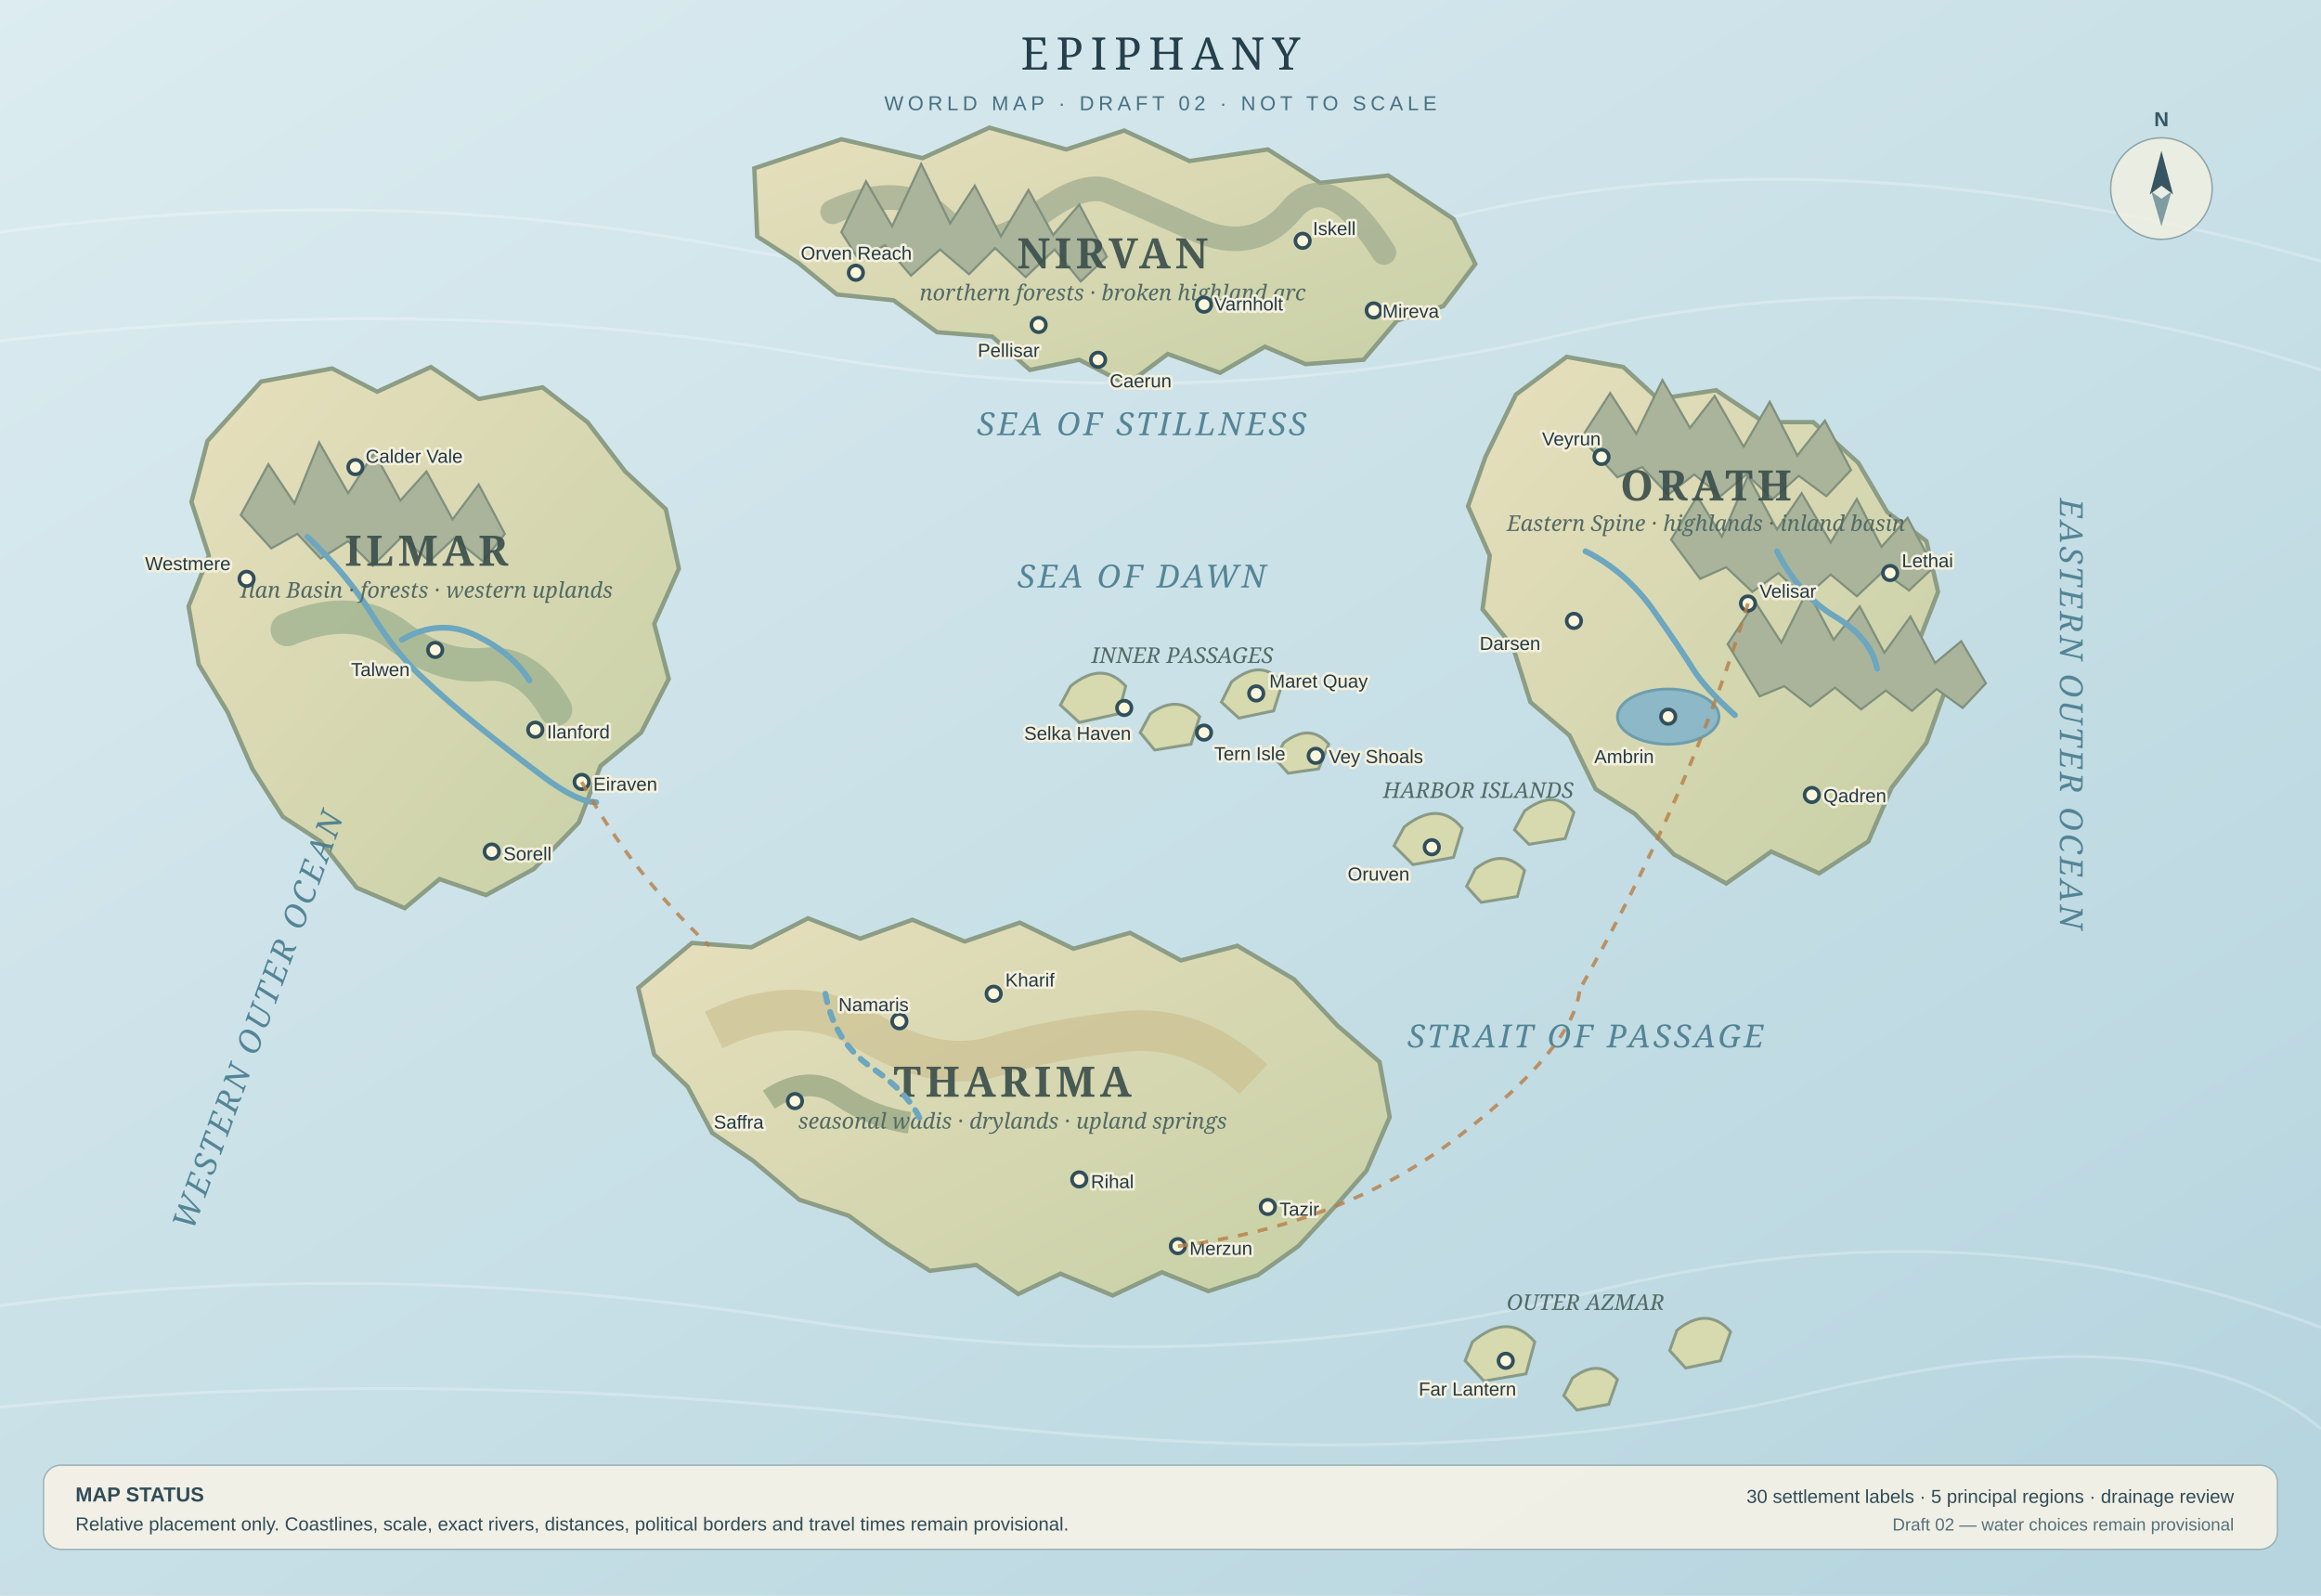
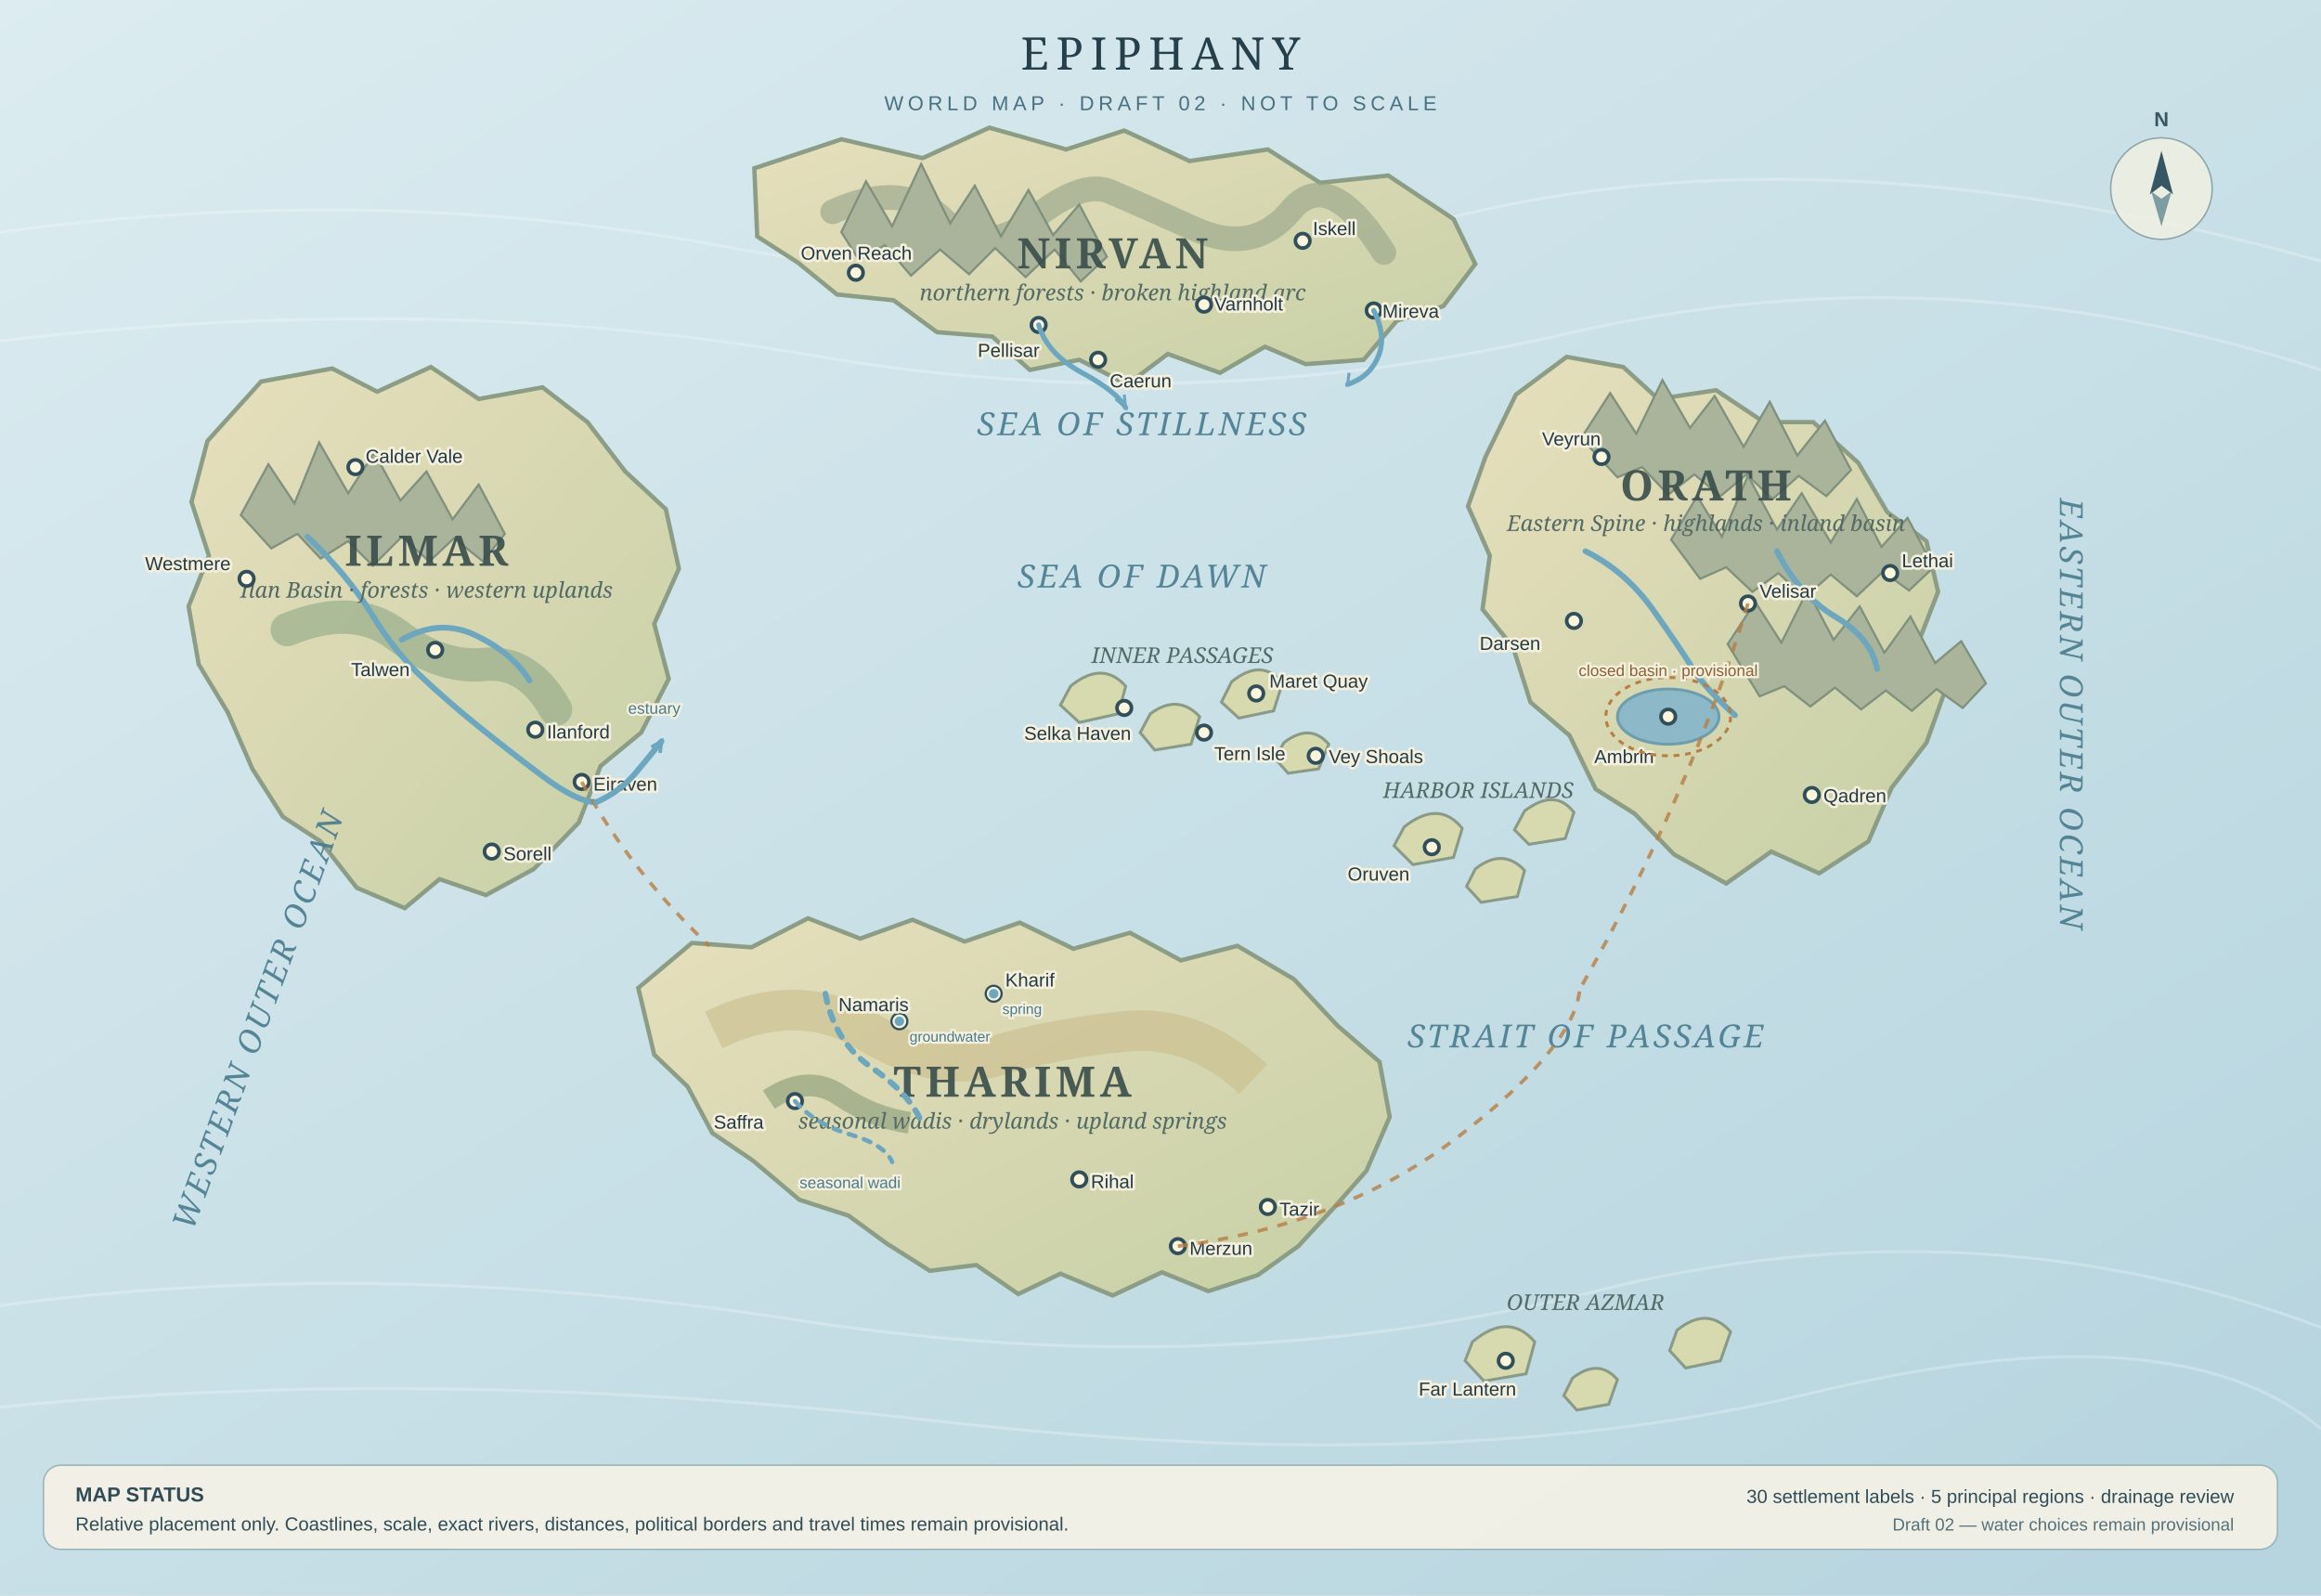
<svg xmlns="http://www.w3.org/2000/svg" width="1600" height="1100" viewBox="0 0 1600 1100" role="img" aria-labelledby="title desc">
  <defs>
    <linearGradient id="sea" x1="0" y1="0" x2="0.9" y2="1">
      <stop stop-color="#dcecf0" />
      <stop offset="1" stop-color="#b7d5df" />
    </linearGradient>
    <linearGradient id="land" x1="0" y1="0" x2="1" y2="1">
      <stop stop-color="#e7dfbd" />
      <stop offset="1" stop-color="#c6d0a5" />
    </linearGradient>
    <style>
    .region{font:700 29px Georgia,serif;letter-spacing:3px;fill:#394d4a;opacity:.9}
    .subregion{font:italic 15px Georgia,serif;fill:#536a65}
    .city{font:15px Arial,sans-serif;fill:#243b46;paint-order:stroke;stroke:#f4f0dd;stroke-width:4px;stroke-linejoin:round}
    .smallcity{font:13px Arial,sans-serif;fill:#243b46;paint-order:stroke;stroke:#f4f0dd;stroke-width:3.5px;stroke-linejoin:round}
    .waterlabel{font:italic 22px Georgia,serif;letter-spacing:2px;fill:#477b8d;opacity:.9}
    .mountain{fill:#aab49b;stroke:#7f907d;stroke-width:1.5}
    .river{fill:none;stroke:#6ca6bf;stroke-width:4;stroke-linecap:round}
    .route{fill:none;stroke:#b77e45;stroke-width:2.5;stroke-dasharray:7 7;opacity:.8}
    .dot{fill:#fbf6dc;stroke:#314f5b;stroke-width:2.5}
    .isle{fill:#d7d9ae;stroke:#899b86;stroke-width:2}
  </style>
  </defs>
  <rect width="1600" height="1100" fill="url(#sea)" />
  <g opacity=".25" fill="none" stroke="#fff" stroke-width="2">
    <path d="M0 160 Q260 125 500 170 T1000 150 T1600 180" />
    <path d="M0 235 Q300 200 560 245 T1080 230 T1600 255" />
    <path d="M0 900 Q260 865 550 910 T1100 890 T1600 915" />
    <path d="M0 970 Q300 940 650 980 T1250 960 T1600 985" />
  </g>
  <text x="800" y="48" text-anchor="middle" font-family="Georgia,serif" font-size="31" letter-spacing="5" fill="#253f4b">EPIPHANY</text>
  <text x="800" y="76" text-anchor="middle" font-family="Arial,sans-serif" font-size="14" letter-spacing="3" fill="#477080">WORLD MAP · DRAFT 02 · NOT TO SCALE</text>
  <path d="M520 116 L580 96 636 109 682 88 735 103 775 90 820 111 874 103 910 126 957 121 1002 151 1017 182 995 211 963 221 940 248 900 251 872 239 841 257 805 244 777 265 744 248 710 255 684 232 646 229 616 207 577 203 550 181 522 163Z" fill="url(#land)" stroke="#8c9d85" stroke-width="3" />
  <path d="M574 146 Q622 124 650 151 T712 151 T765 132 T824 158 T890 145 T954 174" fill="none" stroke="#9aa68c" stroke-width="17" stroke-linecap="round" opacity=".65" />
  <path class="mountain" d="M580 160 l17 -35 18 31 20 -43 20 41 17 -26 18 35 19 -32 17 31 18 -21 19 36 -18 17 -18 -22 -20 19 -21 -20 -18 18 -20 -17 -20 18 -18 -21 -18 10Z" />
  <text class="region" x="767" y="185" text-anchor="middle">NIRVAN</text>
  <text class="subregion" x="767" y="207" text-anchor="middle">northern forests · broken highland arc</text>
  <circle class="dot" cx="590" cy="188" r="5" />
  <text class="smallcity" x="552" y="179">Orven Reach</text>
  <circle class="dot" cx="716" cy="224" r="5" />
  <text class="smallcity" x="674" y="246">Pellisar</text>
  <circle class="dot" cx="830" cy="210" r="5" />
  <text class="smallcity" x="837" y="214">Varnholt</text>
  <circle class="dot" cx="898" cy="166" r="5" />
  <text class="smallcity" x="905" y="162">Iskell</text>
  <circle class="dot" cx="947" cy="214" r="5" />
  <text class="smallcity" x="953" y="219">Mireva</text>
  <circle class="dot" cx="757" cy="248" r="5" />
  <text class="smallcity" x="765" y="267">Caerun</text>
  <path d="M143 304 L180 263 229 254 260 270 297 253 330 275 374 267 405 291 431 325 459 351 468 392 451 430 461 468 442 505 414 528 399 567 368 599 335 617 303 606 279 626 246 612 221 580 195 563 174 530 157 491 137 458 130 418 144 383 132 346Z" fill="url(#land)" stroke="#8c9d85" stroke-width="3" />
  <path class="mountain" d="M166 355 l19 -35 18 27 17 -42 20 35 18 -28 18 33 18 -20 18 33 18 -24 18 34 -15 19 -20 -16 -17 16 -19 -17 -20 20 -17 -17 -19 12 -16 -17 -18 10Z" />
  <path d="M198 434 Q244 415 274 438 T334 458 T383 489" fill="none" stroke="#94aa89" stroke-width="23" stroke-linecap="round" opacity=".65" />
  <path class="river" d="M212 370 Q240 397 256 423 T290 466 T329 500 T374 535 T411 553" />
  <path class="river" d="M277 441 Q303 426 328 438 T365 469" />
  <text class="region" x="294" y="390" text-anchor="middle">ILMAR</text>
  <text class="subregion" x="294" y="412" text-anchor="middle">Ilan Basin · forests · western uplands</text>
  <circle class="dot" cx="401" cy="539" r="5" />
  <text class="smallcity" x="409" y="545">Eiraven</text>
  <circle class="dot" cx="170" cy="399" r="5" />
  <text class="smallcity" x="100" y="393">Westmere</text>
  <circle class="dot" cx="300" cy="448" r="5" />
  <text class="smallcity" x="242" y="466">Talwen</text>
  <circle class="dot" cx="369" cy="503" r="5" />
  <text class="smallcity" x="377" y="509">Ilanford</text>
  <circle class="dot" cx="245" cy="322" r="5" />
  <text class="smallcity" x="252" y="319">Calder Vale</text>
  <circle class="dot" cx="339" cy="587" r="5" />
  <text class="smallcity" x="347" y="593">Sorell</text>
  <path d="M1045 272 L1080 246 1119 253 1143 275 1183 269 1216 291 1250 291 1281 319 1301 353 1328 373 1336 408 1322 444 1342 473 1328 512 1304 543 1288 580 1254 602 1221 587 1190 609 1154 589 1127 561 1100 544 1082 507 1055 484 1043 446 1022 420 1027 383 1012 349 1024 315Z" fill="url(#land)" stroke="#8c9d85" stroke-width="3" />
  <path class="mountain" d="M1090 302 l20 -31 18 28 18 -37 19 33 17 -22 20 35 18 -31 19 37 19 -24 18 34 -17 18 -19 -14 -18 16 -18 -17 -18 15 -18 -15 -18 14 -18 -19 -17 7Z" />
  <path class="mountain" d="M1152 372 l18 -30 17 28 18 -42 20 37 17 -25 20 34 18 -30 17 33 18 -20 18 34 -17 16 -18 -13 -18 17 -18 -15 -18 16 -18 -17 -18 13 -18 -17 -18 8Z" />
  <path class="mountain" d="M1191 444 l19 -29 18 28 18 -36 18 34 18 -23 17 32 18 -25 17 32 18 -15 17 29 -16 17 -18 -13 -17 15 -18 -14 -17 13 -18 -15 -17 13 -18 -14 -17 7Z" />
  <text class="region" x="1176" y="345" text-anchor="middle">ORATH</text>
  <text class="subregion" x="1176" y="366" text-anchor="middle">Eastern Spine · highlands · inland basin</text>
  <path class="river" d="M1093 380 Q1121 394 1140 421 T1167 461 T1196 493" />
  <path class="river" d="M1225 380 Q1240 410 1265 425 T1294 461" />
  <circle class="dot" cx="1104" cy="315" r="5" />
  <text class="smallcity" x="1063" y="307">Veyrun</text>
  <circle class="dot" cx="1085" cy="428" r="5" />
  <text class="smallcity" x="1020" y="448">Darsen</text>
  <circle class="dot" cx="1205" cy="416" r="5" />
  <text class="smallcity" x="1213" y="412">Velisar</text>
  <ellipse cx="1150" cy="494" rx="35" ry="19" fill="#8db8c7" stroke="#6d9eae" stroke-width="2" />
  <circle class="dot" cx="1150" cy="494" r="5" />
  <text class="smallcity" x="1099" y="526">Ambrin</text>
  <circle class="dot" cx="1249" cy="548" r="5" />
  <text class="smallcity" x="1257" y="553">Qadren</text>
  <circle class="dot" cx="1303" cy="395" r="5" />
  <text class="smallcity" x="1311" y="391">Lethai</text>
  <path d="M440 681 L477 650 518 653 557 633 593 647 629 634 665 649 703 636 740 654 779 643 814 662 853 652 892 675 922 707 951 732 958 770 942 807 920 832 895 859 867 879 833 890 801 877 767 893 731 878 702 892 673 872 641 876 611 857 585 838 551 827 519 800 491 781 474 749 451 727Z" fill="url(#land)" stroke="#8c9d85" stroke-width="3" />
  <path d="M492 710 Q550 682 598 711 T686 728 T775 711 T864 744" fill="none" stroke="#c8b988" stroke-width="28" opacity=".55" />
  <path d="M530 758 Q557 740 579 755 T627 774" fill="none" stroke="#9caa86" stroke-width="15" opacity=".8" />
  <text class="region" x="698" y="756" text-anchor="middle">THARIMA</text>
  <text class="subregion" x="698" y="778" text-anchor="middle">seasonal wadis · drylands · upland springs</text>
  <path class="river" d="M569 685 Q575 718 601 736 T635 773" stroke-dasharray="6 7" />
  <circle class="dot" cx="620" cy="704" r="5" />
  <text class="smallcity" x="578" y="697">Namaris</text>
  <circle class="dot" cx="548" cy="759" r="5" />
  <text class="smallcity" x="492" y="778">Saffra</text>
  <circle class="dot" cx="685" cy="685" r="5" />
  <text class="smallcity" x="693" y="680">Kharif</text>
  <circle class="dot" cx="744" cy="813" r="5" />
  <text class="smallcity" x="752" y="819">Rihal</text>
  <circle class="dot" cx="874" cy="832" r="5" />
  <text class="smallcity" x="882" y="838">Tazir</text>
  <circle class="dot" cx="812" cy="859" r="5" />
  <text class="smallcity" x="820" y="865">Merzun</text>
  <text class="waterlabel" x="787" y="405" text-anchor="middle">SEA OF DAWN</text>
  <text class="waterlabel" x="787" y="300" text-anchor="middle" font-size="17">SEA OF STILLNESS</text>
  <text class="waterlabel" x="1420" y="492" text-anchor="middle" font-size="17" transform="rotate(90 1420 492)">EASTERN OUTER OCEAN</text>
  <text class="waterlabel" x="185" y="706" text-anchor="middle" font-size="17" transform="rotate(-70 185 706)">WESTERN OUTER OCEAN</text>
  <text class="waterlabel" x="1093" y="722" text-anchor="middle" font-size="17">STRAIT OF PASSAGE</text>
  <path class="route" d="M401 539 Q435 601 489 652" />
  <path class="route" d="M1205 416 Q1165 548 1089 682" />
  <path class="route" d="M812 859 Q927 844 1006 783 T1089 682" />
  <g>
    <path class="isle" d="M738 473 q22 -18 38 0 l-5 19 -27 6 -13 -12Z" />
    <path class="isle" d="M793 492 q19 -14 34 2 l-6 19 -25 4 -10 -12Z" />
    <path class="isle" d="M849 470 q21 -17 35 1 l-6 19 -24 5 -12 -11Z" />
    <path class="isle" d="M885 512 q18 -14 31 1 l-7 17 -21 3 -9 -10Z" />
    <text class="subregion" x="815" y="457" text-anchor="middle">INNER PASSAGES</text>
    <circle class="dot" cx="775" cy="488" r="5" />
    <text class="smallcity" x="706" y="510">Selka Haven</text>
    <circle class="dot" cx="830" cy="505" r="5" />
    <text class="smallcity" x="837" y="524">Tern Isle</text>
    <circle class="dot" cx="866" cy="478" r="5" />
    <text class="smallcity" x="875" y="474">Maret Quay</text>
    <circle class="dot" cx="907" cy="521" r="5" />
    <text class="smallcity" x="916" y="526">Vey Shoals</text>
  </g>
  <g>
    <path class="isle" d="M968 570 q24 -19 40 1 l-6 20 -28 5 -13 -13Z" />
    <path class="isle" d="M1017 599 q19 -15 34 1 l-5 18 -25 4 -10 -11Z" />
    <path class="isle" d="M1051 559 q21 -16 34 1 l-6 18 -25 4 -10 -10Z" />
    <text class="subregion" x="1019" y="550" text-anchor="middle">HARBOR ISLANDS</text>
    <circle class="dot" cx="987" cy="584" r="5" />
    <text class="smallcity" x="929" y="607">Oruven</text>
  </g>
  <g>
    <path class="isle" d="M1015 925 q25 -21 43 0 l-6 22 -29 5 -13 -14Z" />
    <path class="isle" d="M1084 950 q18 -14 31 1 l-6 17 -22 4 -9 -10Z" />
    <path class="isle" d="M1156 917 q21 -17 37 1 l-7 20 -24 5 -11 -12Z" />
    <text class="subregion" x="1093" y="903" text-anchor="middle">OUTER AZMAR</text>
    <circle class="dot" cx="1038" cy="938" r="5" />
    <text class="smallcity" x="978" y="962">Far Lantern</text>
  </g>
+   <g id="draft02-drainage">
+     <path d="M411 553 Q427 546 438 533 T456 511" fill="none" stroke="#6ca6bf" stroke-width="4" stroke-linecap="round" />
+     <path d="M449 515 l7 -4 -1 8" fill="none" stroke="#6ca6bf" stroke-width="2.5" />
+     <text x="451" y="492" text-anchor="middle" font-family="Arial,sans-serif" font-size="11" fill="#477b8d" paint-order="stroke" stroke="#f4f0dd" stroke-width="3">estuary</text>
+     <path d="M716 224 Q722 244 746 257 T776 281" fill="none" stroke="#6ca6bf" stroke-width="3.5" stroke-linecap="round" />
+     <path d="M769 275 l7 6 -1 -9" fill="none" stroke="#6ca6bf" stroke-width="2" />
+     <path d="M947 214 Q956 232 950 246 T929 265" fill="none" stroke="#6ca6bf" stroke-width="3.5" stroke-linecap="round" />
+     <path d="M930 257 l-1 8 7 -4" fill="none" stroke="#6ca6bf" stroke-width="2" />
+     <ellipse cx="1150" cy="494" rx="43" ry="27" fill="none" stroke="#b77e45" stroke-width="2" stroke-dasharray="4 4" />
+     <text x="1150" y="466" text-anchor="middle" font-family="Arial,sans-serif" font-size="11" fill="#8b6036" paint-order="stroke" stroke="#f4f0dd" stroke-width="3">closed basin · provisional</text>
+     <path d="M548 759 Q562 775 586 782 T615 801" fill="none" stroke="#6ca6bf" stroke-width="3" stroke-dasharray="5 6" stroke-linecap="round" />
+     <text x="586" y="819" text-anchor="middle" font-family="Arial,sans-serif" font-size="11" fill="#477b8d" paint-order="stroke" stroke="#f4f0dd" stroke-width="3">seasonal wadi</text>
+     <g fill="#6ca6bf" stroke="#f4f0dd" stroke-width="1.5">
+       <circle cx="620" cy="704" r="4" />
+       <circle cx="685" cy="685" r="4" />
+     </g>
+     <text x="627" y="718" font-family="Arial,sans-serif" font-size="10" fill="#477b8d" paint-order="stroke" stroke="#f4f0dd" stroke-width="3">groundwater</text>
+     <text x="691" y="699" font-family="Arial,sans-serif" font-size="10" fill="#477b8d" paint-order="stroke" stroke="#f4f0dd" stroke-width="3">spring</text>
+   </g>
  <g transform="translate(1490 130)">
    <circle cx="0" cy="0" r="35" fill="#f5f1df" fill-opacity=".75" stroke="#8ba4a8" />
    <path d="M0 -26 L8 4 0 -2 -8 4Z" fill="#375663" />
    <path d="M0 26 L7 2 0 7 -7 2Z" fill="#7e9da2" />
    <text x="0" y="-43" text-anchor="middle" font-family="Arial" font-size="14" font-weight="bold" fill="#375663">N</text>
  </g>
  <rect x="30" y="1010" width="1540" height="58" rx="12" fill="#f7f3e6" fill-opacity=".88" stroke="#9bb3b6" />
  <text x="52" y="1035" font-family="Arial,sans-serif" font-size="14" font-weight="bold" fill="#304c57">MAP STATUS</text>
  <text x="52" y="1055" font-family="Arial,sans-serif" font-size="13" fill="#304c57">Relative placement only. Coastlines, scale, exact rivers, distances, political borders and travel times remain provisional.</text>
  <text x="1540" y="1036" text-anchor="end" font-family="Arial,sans-serif" font-size="13" fill="#304c57">30 settlement labels · 5 principal regions · drainage review</text>
  <text x="1540" y="1055" text-anchor="end" font-family="Arial,sans-serif" font-size="12" fill="#54717b">Draft 02 — water choices remain provisional</text>
</svg>
